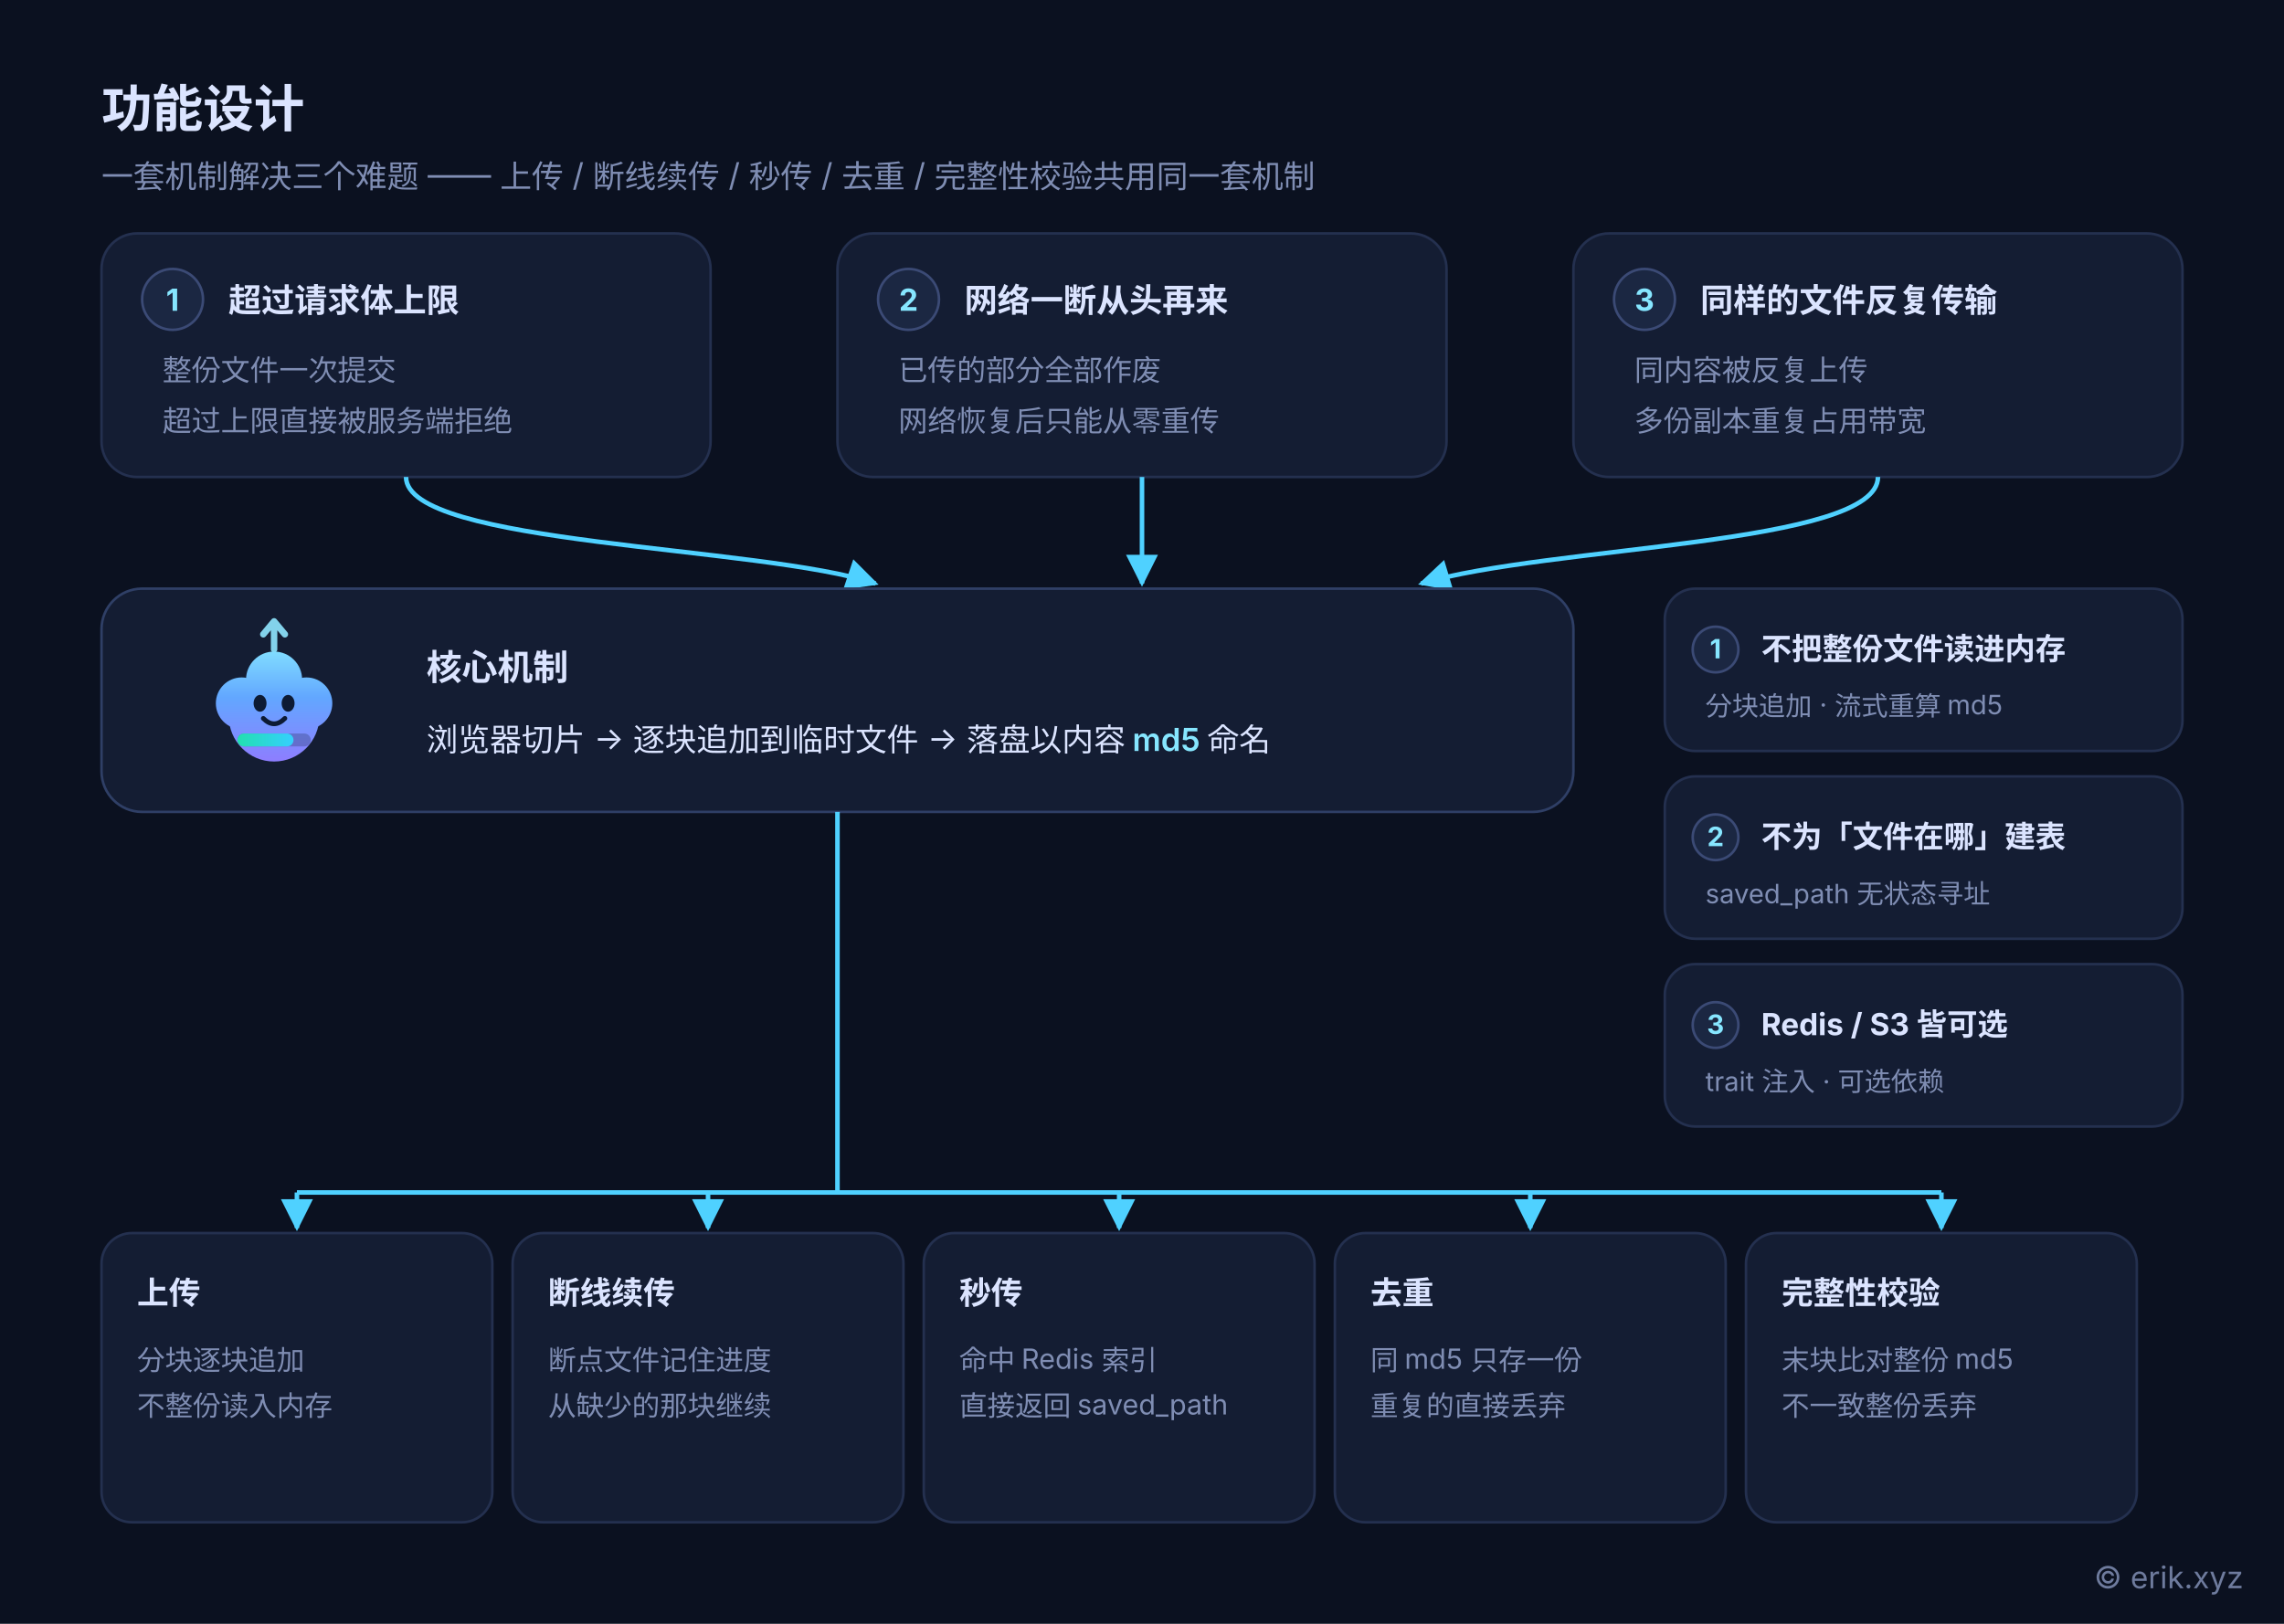
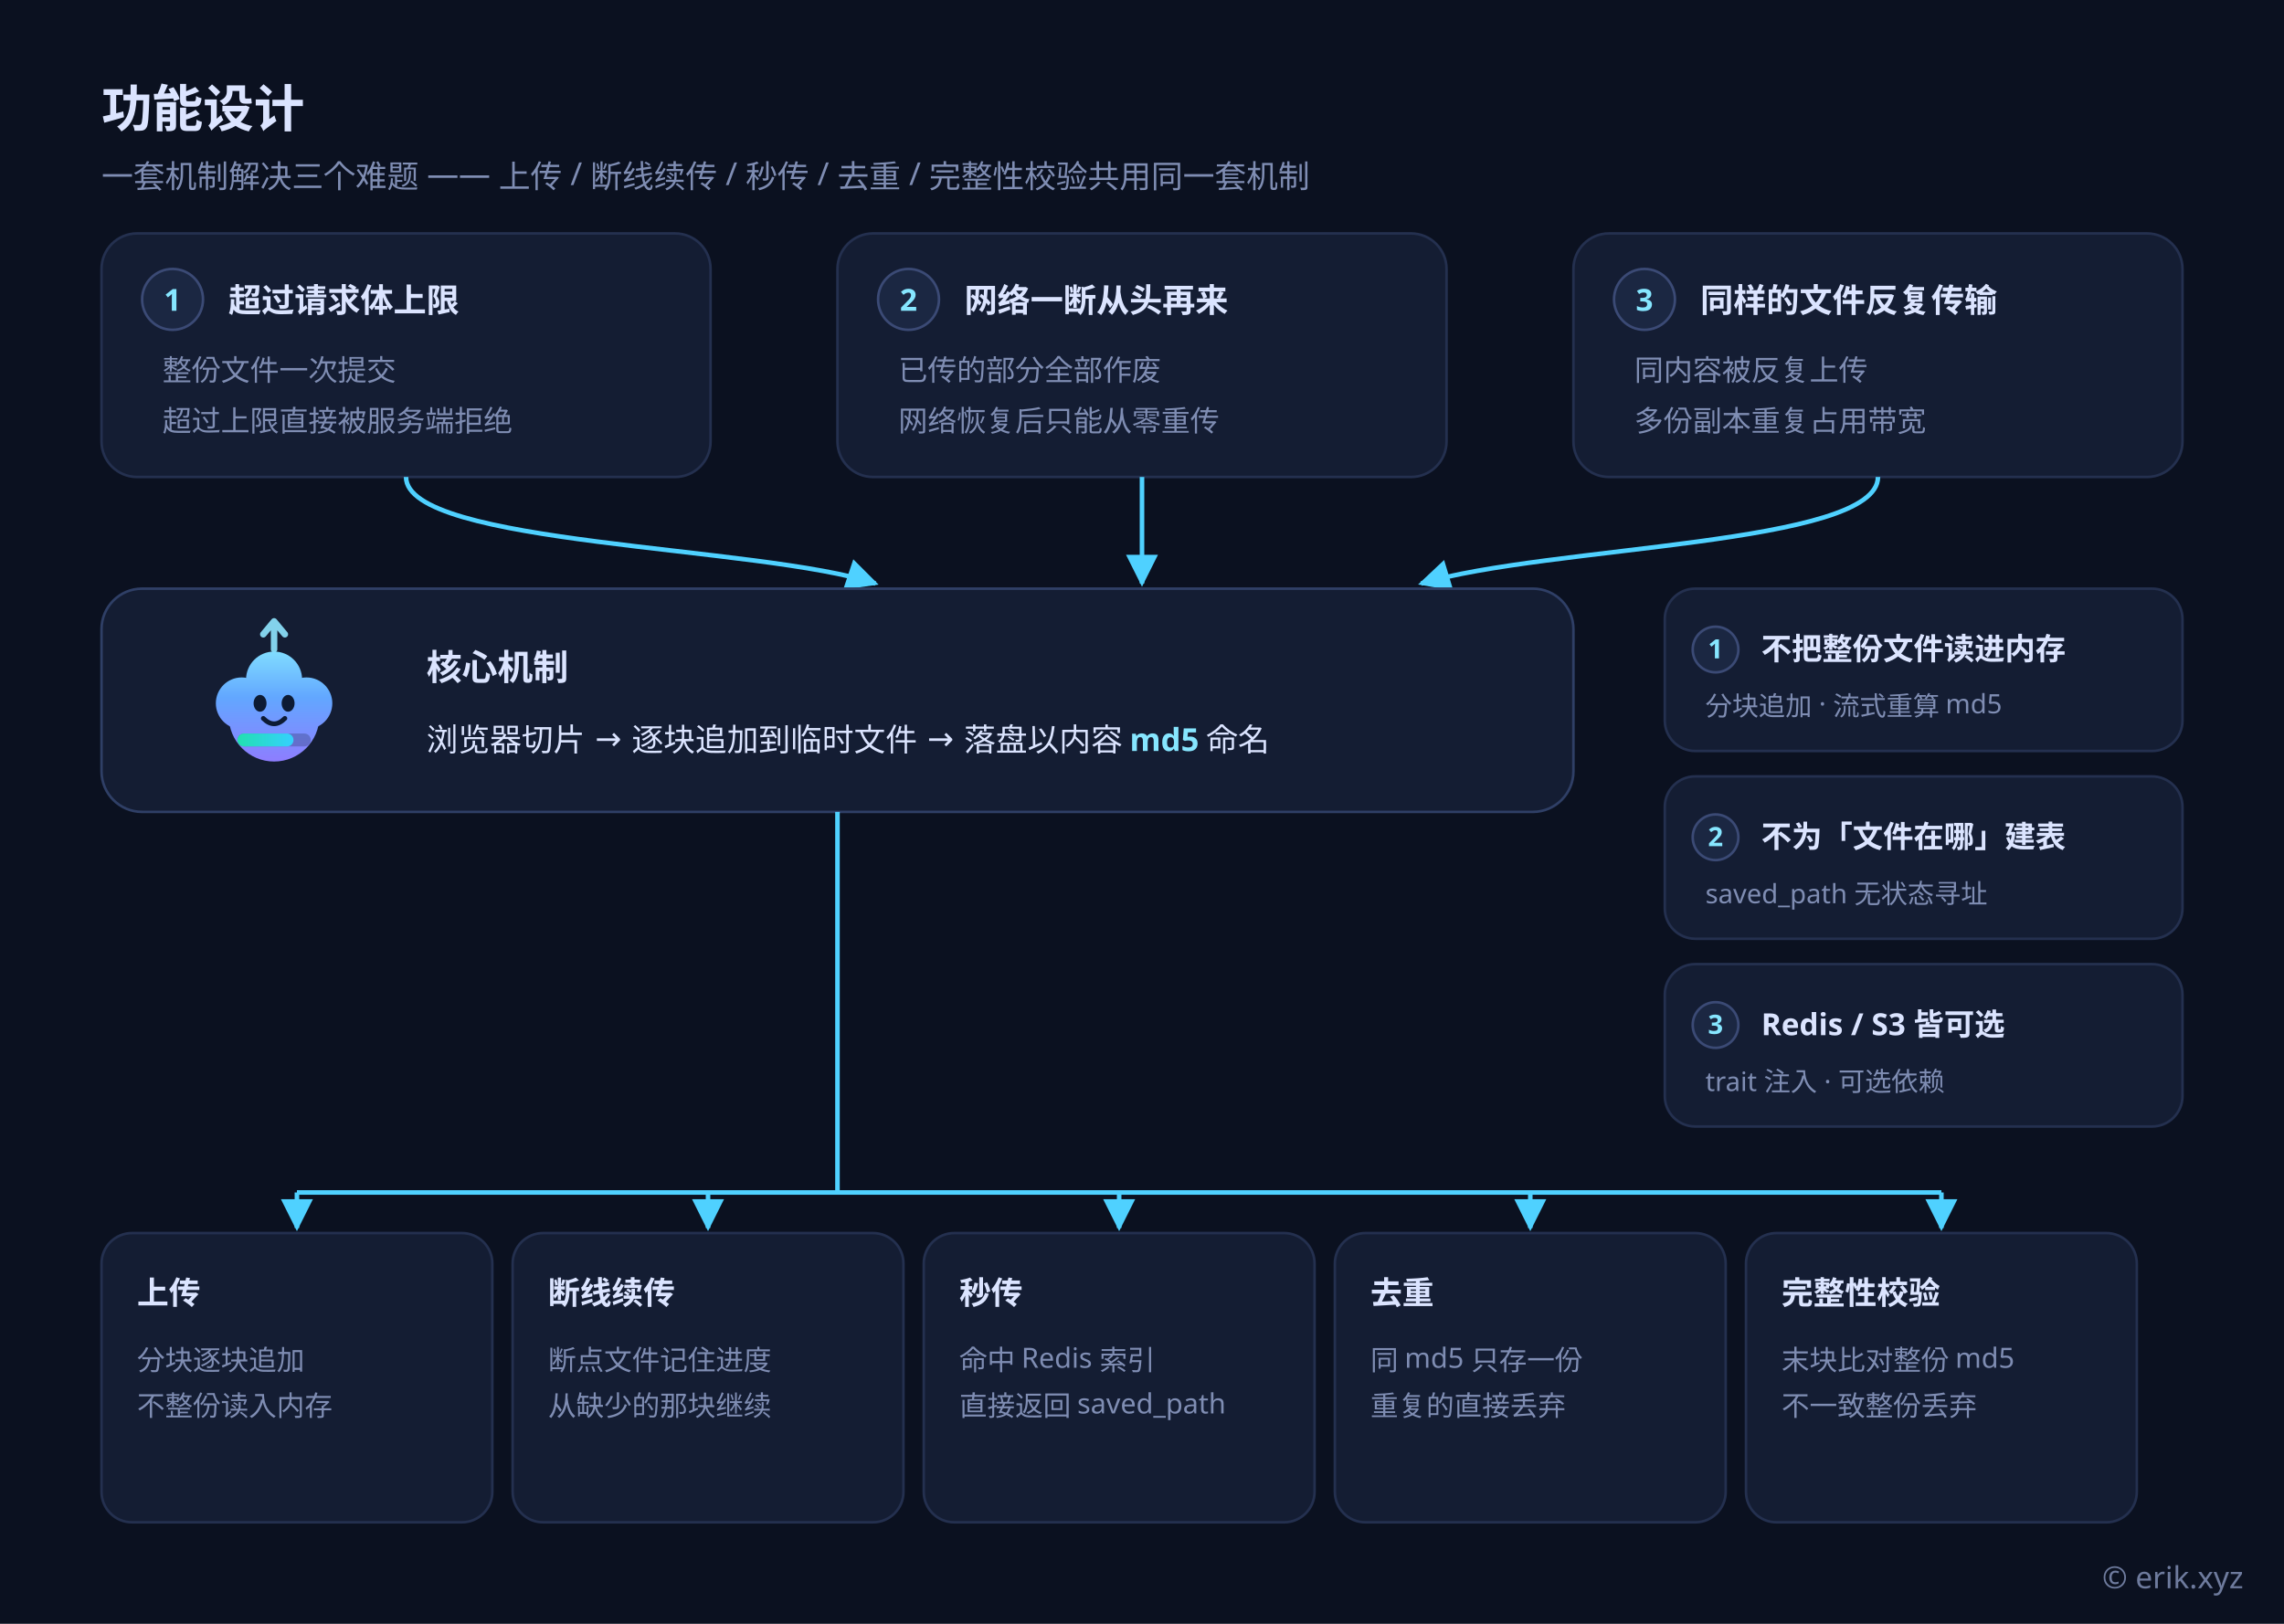
- <svg xmlns="http://www.w3.org/2000/svg" viewBox="0 0 900 640" width="900" height="640" role="img" aria-labelledby="designTitle designDesc" font-family="-apple-system, 'Segoe UI', 'PingFang SC', 'Microsoft YaHei', sans-serif" fill="#dbe4ff">
+ <svg xmlns="http://www.w3.org/2000/svg" viewBox="0 0 900 640" width="900" height="640" role="img" aria-labelledby="designTitle designDesc" font-family="'Noto Sans SC', 'Source Han Sans SC', 'WenQuanYi Micro Hei', sans-serif" fill="#dbe4ff">
  <defs>
    <linearGradient id="auPetBody" gradientUnits="userSpaceOnUse" x1="0" y1="-36" x2="0" y2="20">
      <stop offset="0" stop-color="#86e6ff" />
      <stop offset="0.45" stop-color="#62a7ff" />
      <stop offset="1" stop-color="#8f7cff" />
    </linearGradient>
    <linearGradient id="auPetBar" x1="0" y1="0" x2="1" y2="0">
      <stop offset="0" stop-color="#22e0b0" />
      <stop offset="1" stop-color="#35d0ff" />
    </linearGradient>
    <marker id="auArrow" viewBox="0 0 10 10" refX="9" refY="5" markerWidth="7" markerHeight="7" orient="auto-start-reverse">
      <path d="M0 0 L10 5 L0 10 z" fill="#4fd1ff" />
    </marker>
  </defs>
  <rect width="900" height="640" fill="#0b1120" />
  <text x="40" y="50" font-size="20" font-weight="700">功能设计</text>
  <text x="40" y="74" font-size="12.5" fill="#7f8db3">一套机制解决三个难题 —— 上传 / 断线续传 / 秒传 / 去重 / 完整性校验共用同一套机制</text>
  <g>
    <rect x="40" y="92" width="240" height="96" rx="14" fill="#141d33" stroke="#24304f" />
    <circle cx="68" cy="118" r="12" fill="#1b2742" stroke="#3b4a75" />
    <text x="68" y="122.5" font-size="12" font-weight="700" fill="#86e6ff" text-anchor="middle">1</text>
    <text x="90" y="123" font-size="13" font-weight="700">超过请求体上限</text>
    <text x="64" y="150" font-size="11.5" fill="#7f8db3">整份文件一次提交</text>
    <text x="64" y="170" font-size="11.5" fill="#7f8db3">超过上限直接被服务端拒绝</text>
  </g>
  <g>
    <rect x="330" y="92" width="240" height="96" rx="14" fill="#141d33" stroke="#24304f" />
    <circle cx="358" cy="118" r="12" fill="#1b2742" stroke="#3b4a75" />
    <text x="358" y="122.5" font-size="12" font-weight="700" fill="#86e6ff" text-anchor="middle">2</text>
    <text x="380" y="123" font-size="13" font-weight="700">网络一断从头再来</text>
    <text x="354" y="150" font-size="11.5" fill="#7f8db3">已传的部分全部作废</text>
    <text x="354" y="170" font-size="11.5" fill="#7f8db3">网络恢复后只能从零重传</text>
  </g>
  <g>
    <rect x="620" y="92" width="240" height="96" rx="14" fill="#141d33" stroke="#24304f" />
    <circle cx="648" cy="118" r="12" fill="#1b2742" stroke="#3b4a75" />
    <text x="648" y="122.5" font-size="12" font-weight="700" fill="#86e6ff" text-anchor="middle">3</text>
    <text x="670" y="123" font-size="13" font-weight="700">同样的文件反复传输</text>
    <text x="644" y="150" font-size="11.5" fill="#7f8db3">同内容被反复上传</text>
    <text x="644" y="170" font-size="11.5" fill="#7f8db3">多份副本重复占用带宽</text>
  </g>
  <path d="M160 188 C160 215 300 215 345 230" stroke="#4fd1ff" stroke-width="1.8" fill="none" marker-end="url(#auArrow)" />
  <path d="M450 188 V230" stroke="#4fd1ff" stroke-width="1.8" fill="none" marker-end="url(#auArrow)" />
  <path d="M740 188 C740 215 610 215 560 230" stroke="#4fd1ff" stroke-width="1.8" fill="none" marker-end="url(#auArrow)" />
  <rect x="40" y="232" width="580" height="88" rx="16" fill="#141d33" stroke="#2f3f66" />
  <g transform="translate(108,284) scale(0.85)">
    <path d="M0 -33 V-45 M-5 -40 L0 -46 L5 -40" fill="none" stroke="#8fe6ff" stroke-width="3" stroke-linecap="round" stroke-linejoin="round" opacity="0.9" />
    <g fill="url(#auPetBody)">
      <circle cx="0" cy="-2" r="21" />
      <circle cx="-15" cy="-8" r="12" />
      <circle cx="15" cy="-8" r="12" />
      <circle cx="0" cy="-19" r="13" />
    </g>
    <g fill="#0d1b34">
      <ellipse cx="-6.5" cy="-8" rx="3" ry="3.9" />
      <ellipse cx="6.5" cy="-8" rx="3" ry="3.9" />
    </g>
    <path d="M-5 -1 q 5 5 10 0" fill="none" stroke="#0d1b34" stroke-width="2.2" stroke-linecap="round" />
    <rect x="-17" y="6" width="34" height="6" rx="3" fill="#0d1b34" opacity="0.25" />
    <rect x="-17" y="6" width="26" height="6" rx="3" fill="url(#auPetBar)" />
  </g>
  <text x="168" y="268" font-size="14" font-weight="700">核心机制</text>
  <text x="168" y="296" font-size="12.5">浏览器切片 → 逐块追加到临时文件 → 落盘以内容 <tspan fill="#86e6ff" font-weight="600">md5</tspan> 命名</text>
  <rect x="656" y="232" width="204" height="64" rx="12" fill="#141d33" stroke="#24304f" />
  <circle cx="676" cy="256" r="9" fill="#1b2742" stroke="#3b4a75" />
  <text x="676" y="259.5" font-size="10.5" font-weight="700" fill="#86e6ff" text-anchor="middle">1</text>
  <text x="694" y="260" font-size="12" font-weight="700">不把整份文件读进内存</text>
  <text x="672" y="282" font-size="10.5" fill="#7f8db3">分块追加 · 流式重算 md5</text>
  <rect x="656" y="306" width="204" height="64" rx="12" fill="#141d33" stroke="#24304f" />
  <circle cx="676" cy="330" r="9" fill="#1b2742" stroke="#3b4a75" />
  <text x="676" y="333.5" font-size="10.5" font-weight="700" fill="#86e6ff" text-anchor="middle">2</text>
  <text x="694" y="334" font-size="12" font-weight="700">不为「文件在哪」建表</text>
  <text x="672" y="356" font-size="10.5" fill="#7f8db3">saved_path 无状态寻址</text>
  <rect x="656" y="380" width="204" height="64" rx="12" fill="#141d33" stroke="#24304f" />
  <circle cx="676" cy="404" r="9" fill="#1b2742" stroke="#3b4a75" />
  <text x="676" y="407.5" font-size="10.5" font-weight="700" fill="#86e6ff" text-anchor="middle">3</text>
  <text x="694" y="408" font-size="12" font-weight="700">Redis / S3 皆可选</text>
  <text x="672" y="430" font-size="10.5" fill="#7f8db3">trait 注入 · 可选依赖</text>
  <path d="M330 320 V470" stroke="#4fd1ff" stroke-width="1.8" fill="none" />
  <path d="M117 470 H765" stroke="#4fd1ff" stroke-width="1.8" fill="none" />
  <path d="M117 470 V484" stroke="#4fd1ff" stroke-width="1.8" fill="none" marker-end="url(#auArrow)" />
  <path d="M279 470 V484" stroke="#4fd1ff" stroke-width="1.8" fill="none" marker-end="url(#auArrow)" />
  <path d="M441 470 V484" stroke="#4fd1ff" stroke-width="1.8" fill="none" marker-end="url(#auArrow)" />
  <path d="M603 470 V484" stroke="#4fd1ff" stroke-width="1.8" fill="none" marker-end="url(#auArrow)" />
  <path d="M765 470 V484" stroke="#4fd1ff" stroke-width="1.8" fill="none" marker-end="url(#auArrow)" />
  <rect x="40" y="486" width="154" height="114" rx="12" fill="#141d33" stroke="#24304f" />
  <text x="54" y="514" font-size="12.5" font-weight="700">上传</text>
  <text x="54" y="540" font-size="11" fill="#7f8db3">分块逐块追加</text>
  <text x="54" y="558" font-size="11" fill="#7f8db3">不整份读入内存</text>
  <rect x="202" y="486" width="154" height="114" rx="12" fill="#141d33" stroke="#24304f" />
  <text x="216" y="514" font-size="12.5" font-weight="700">断线续传</text>
  <text x="216" y="540" font-size="11" fill="#7f8db3">断点文件记住进度</text>
  <text x="216" y="558" font-size="11" fill="#7f8db3">从缺少的那块继续</text>
  <rect x="364" y="486" width="154" height="114" rx="12" fill="#141d33" stroke="#24304f" />
  <text x="378" y="514" font-size="12.5" font-weight="700">秒传</text>
  <text x="378" y="540" font-size="11" fill="#7f8db3">命中 Redis 索引</text>
  <text x="378" y="558" font-size="11" fill="#7f8db3">直接返回 saved_path</text>
  <rect x="526" y="486" width="154" height="114" rx="12" fill="#141d33" stroke="#24304f" />
  <text x="540" y="514" font-size="12.5" font-weight="700">去重</text>
  <text x="540" y="540" font-size="11" fill="#7f8db3">同 md5 只存一份</text>
  <text x="540" y="558" font-size="11" fill="#7f8db3">重复的直接丢弃</text>
  <rect x="688" y="486" width="154" height="114" rx="12" fill="#141d33" stroke="#24304f" />
  <text x="702" y="514" font-size="12.5" font-weight="700">完整性校验</text>
  <text x="702" y="540" font-size="11" fill="#7f8db3">末块比对整份 md5</text>
  <text x="702" y="558" font-size="11" fill="#7f8db3">不一致整份丢弃</text>
-   <text x="884" y="626" text-anchor="end" font-family="-apple-system, 'Segoe UI', 'PingFang SC', sans-serif" font-size="12" fill="#7f8db3" opacity="0.85">© erik.xyz</text>
+   <text x="884" y="626" text-anchor="end" font-family="'Noto Sans SC', 'Source Han Sans SC', 'WenQuanYi Micro Hei', sans-serif" font-size="12" fill="#7f8db3" opacity="0.85">© erik.xyz</text>
</svg>
